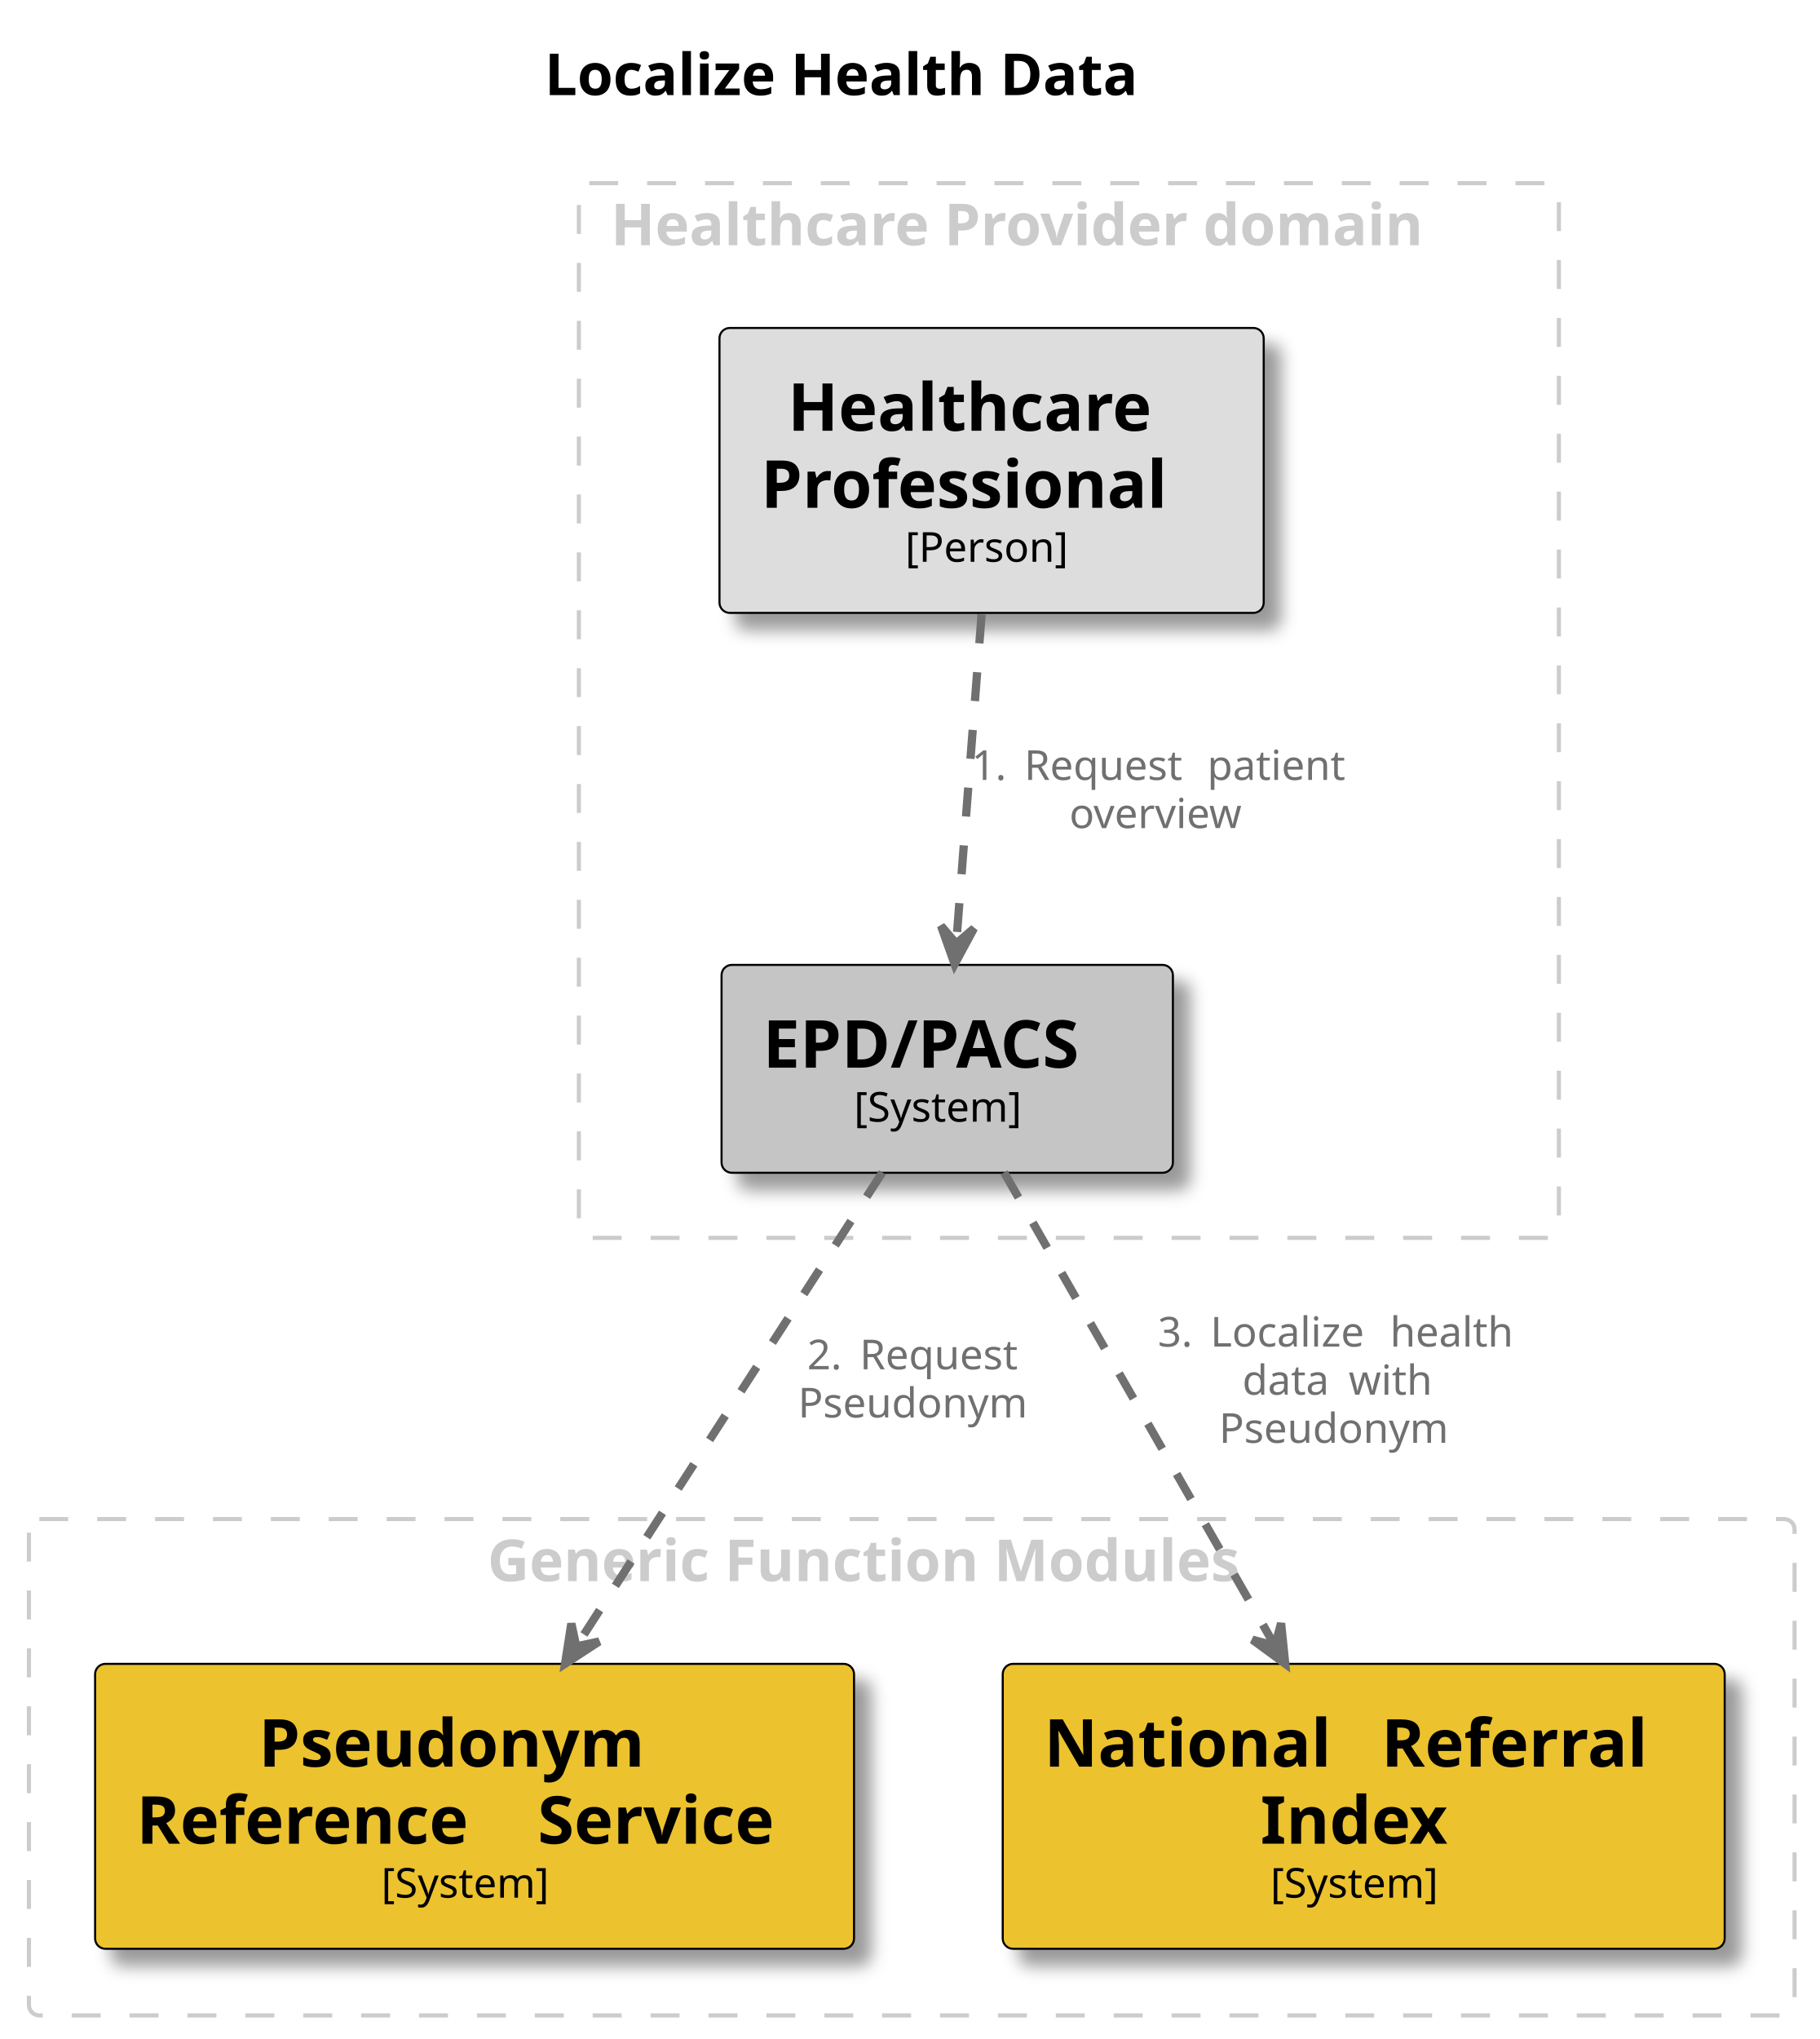
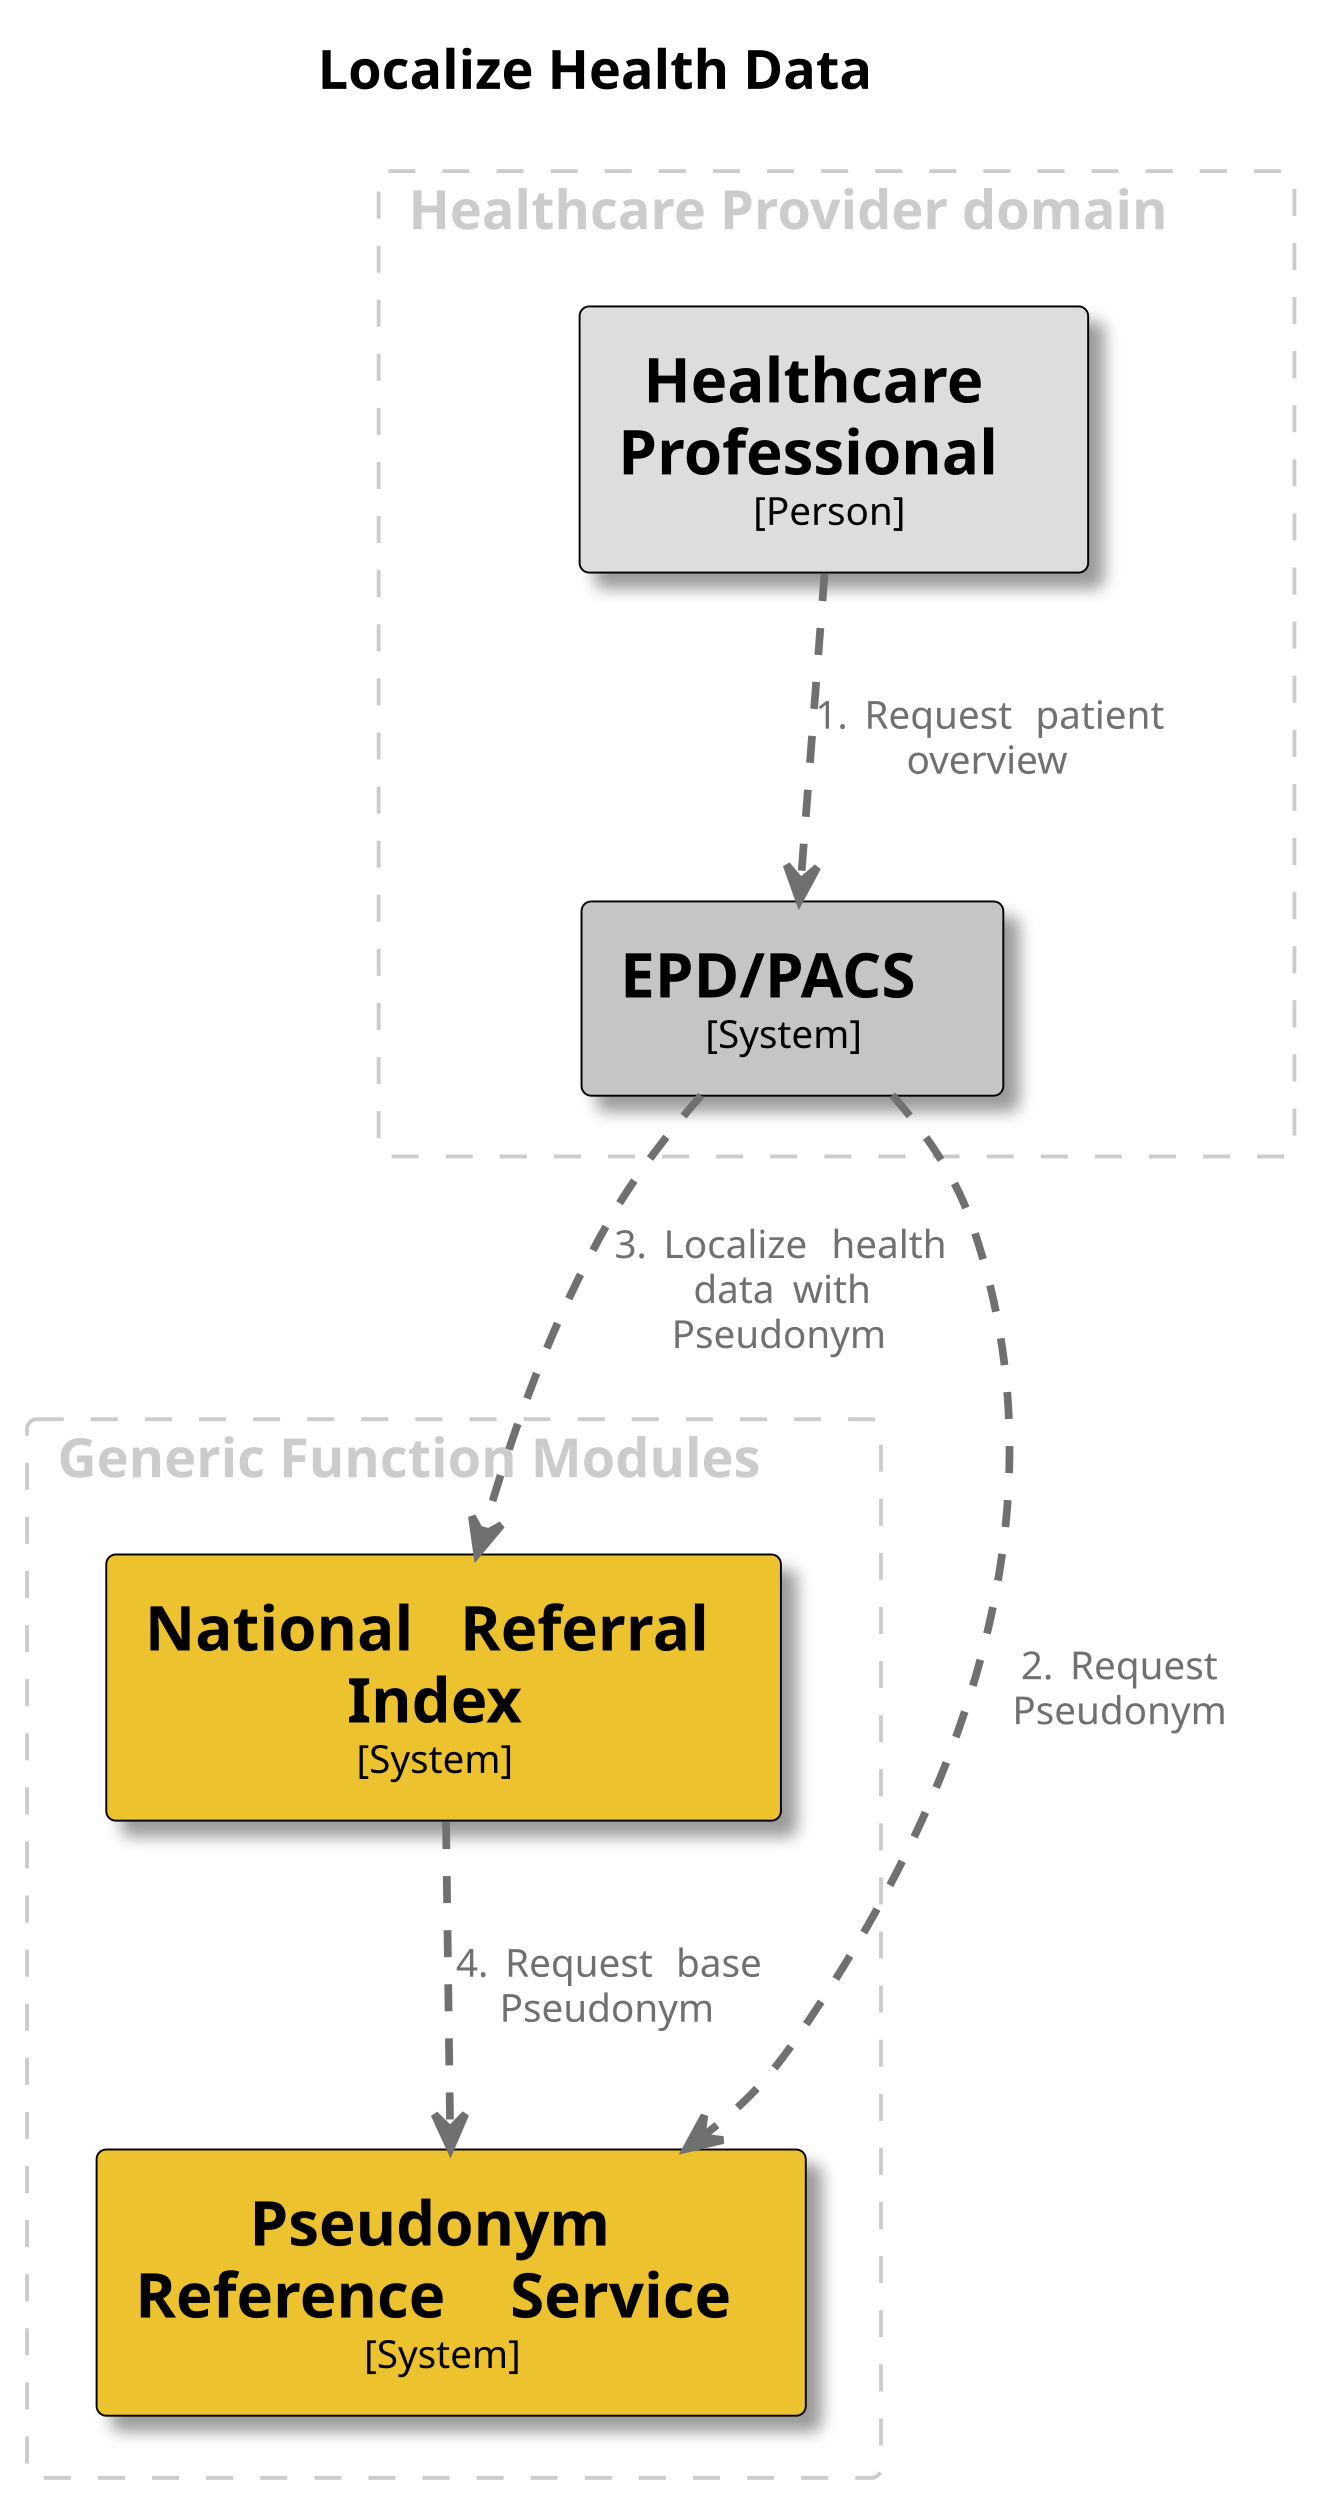
- <svg xmlns="http://www.w3.org/2000/svg" contentStyleType="text/css" height="493px" preserveAspectRatio="none" style="width:440px;height:493px;background:#FFFFFF;" version="1.1" viewBox="0 0 440 493" width="440px" zoomAndPan="magnify">
+ <svg xmlns="http://www.w3.org/2000/svg" contentStyleType="text/css" height="647px" preserveAspectRatio="none" style="width:341px;height:647px;background:#FFFFFF;" version="1.1" viewBox="0 0 341 647" width="341px" zoomAndPan="magnify">
  <defs>
-     <filter height="300%" id="fr6486y7w1udr" width="300%" x="-1" y="-1">
+     <filter height="300%" id="fmow0vqyk3uug" width="300%" x="-1" y="-1">
      <feGaussianBlur result="blurOut" stdDeviation="2.0" />
      <feColorMatrix in="blurOut" result="blurOut2" type="matrix" values="0 0 0 0 0 0 0 0 0 0 0 0 0 0 0 0 0 0 .4 0" />
      <feOffset dx="4.0" dy="4.0" in="blurOut2" result="blurOut3" />
      <feBlend in="SourceGraphic" in2="blurOut3" mode="normal" />
    </filter>
  </defs>
  <g>
-     <text fill="#000000" font-family="sans-serif" font-size="14" font-weight="bold" lengthAdjust="spacing" textLength="162.6" x="131.7" y="22.995">Localize Health Data</text>
+     <text fill="#000000" font-family="sans-serif" font-size="14" font-weight="bold" lengthAdjust="spacing" textLength="162.6" x="82.2" y="22.995">Localize Health Data</text>
    <g id="cluster_group1">
-       <rect fill="none" height="120" rx="2.5" ry="2.5" style="stroke:#CCCCCC;stroke-width:1.0;stroke-dasharray:7.0,7.0;" width="427" x="7" y="367.297" />
-       <text fill="#CCCCCC" font-family="sans-serif" font-size="14" font-weight="bold" lengthAdjust="spacing" textLength="205.235" x="117.882" y="382.292">Generic Function Modules</text>
+       <rect fill="none" height="274" rx="2.5" ry="2.5" style="stroke:#CCCCCC;stroke-width:1.0;stroke-dasharray:7.0,7.0;" width="221" x="7" y="367.297" />
+       <text fill="#CCCCCC" font-family="sans-serif" font-size="14" font-weight="bold" lengthAdjust="spacing" textLength="205.235" x="14.882" y="382.292">Generic Function Modules</text>
    </g>
    <g id="cluster_group2">
-       <rect fill="none" height="255" rx="2.5" ry="2.5" style="stroke:#CCCCCC;stroke-width:1.0;stroke-dasharray:7.0,7.0;" width="237" x="140" y="44.297" />
-       <text fill="#CCCCCC" font-family="sans-serif" font-size="14" font-weight="bold" lengthAdjust="spacing" textLength="221.58" x="147.71" y="59.292">Healthcare Provider domain</text>
+       <rect fill="none" height="255" rx="2.5" ry="2.5" style="stroke:#CCCCCC;stroke-width:1.0;stroke-dasharray:7.0,7.0;" width="237" x="98" y="44.297" />
+       <text fill="#CCCCCC" font-family="sans-serif" font-size="14" font-weight="bold" lengthAdjust="spacing" textLength="221.58" x="105.71" y="59.292">Healthcare Provider domain</text>
    </g>
    <g id="elem_PseudonymReferenceService">
-       <rect fill="#ECC22E" filter="url(#fr6486y7w1udr)" height="68.891" rx="2.5" ry="2.5" style="stroke:#000000;stroke-width:0.5;" width="183.539" x="23" y="402.297" />
-       <text fill="#000000" font-family="sans-serif" font-size="16" font-weight="bold" lengthAdjust="spacing" textLength="104.43" x="62.555" y="427.148">Pseudonym</text>
-       <text fill="#000000" font-family="sans-serif" font-size="16" font-weight="bold" lengthAdjust="spacing" textLength="91.453" x="33" y="445.773">Reference</text>
-       <text fill="#000000" font-family="sans-serif" font-size="16" font-weight="bold" lengthAdjust="spacing" textLength="5.57" x="124.453" y="445.773"> </text>
-       <text fill="#000000" font-family="sans-serif" font-size="16" font-weight="bold" lengthAdjust="spacing" textLength="66.516" x="130.023" y="445.773">Service</text>
-       <text fill="#000000" font-family="sans-serif" font-size="10" lengthAdjust="spacing" textLength="45.093" x="92.223" y="458.829">[System]</text>
+       <rect fill="#ECC22E" filter="url(#fmow0vqyk3uug)" height="68.891" rx="2.5" ry="2.5" style="stroke:#000000;stroke-width:0.5;" width="183.539" x="25" y="556.297" />
+       <text fill="#000000" font-family="sans-serif" font-size="16" font-weight="bold" lengthAdjust="spacing" textLength="104.43" x="64.555" y="581.148">Pseudonym</text>
+       <text fill="#000000" font-family="sans-serif" font-size="16" font-weight="bold" lengthAdjust="spacing" textLength="91.453" x="35" y="599.773">Reference</text>
+       <text fill="#000000" font-family="sans-serif" font-size="16" font-weight="bold" lengthAdjust="spacing" textLength="5.57" x="126.453" y="599.773"> </text>
+       <text fill="#000000" font-family="sans-serif" font-size="16" font-weight="bold" lengthAdjust="spacing" textLength="66.516" x="132.023" y="599.773">Service</text>
+       <text fill="#000000" font-family="sans-serif" font-size="10" lengthAdjust="spacing" textLength="45.093" x="94.223" y="612.829">[System]</text>
    </g>
    <g id="elem_NationalReferralIndex">
-       <rect fill="#ECC22E" filter="url(#fr6486y7w1udr)" height="68.891" rx="2.5" ry="2.5" style="stroke:#000000;stroke-width:0.5;" width="174.602" x="242.5" y="402.297" />
-       <text fill="#000000" font-family="sans-serif" font-size="16" font-weight="bold" lengthAdjust="spacing" textLength="75.984" x="252.5" y="427.148">National</text>
-       <text fill="#000000" font-family="sans-serif" font-size="16" font-weight="bold" lengthAdjust="spacing" textLength="5.57" x="328.484" y="427.148"> </text>
-       <text fill="#000000" font-family="sans-serif" font-size="16" font-weight="bold" lengthAdjust="spacing" textLength="73.047" x="334.055" y="427.148">Referral</text>
-       <text fill="#000000" font-family="sans-serif" font-size="16" font-weight="bold" lengthAdjust="spacing" textLength="49.969" x="304.816" y="445.773">Index</text>
-       <text fill="#000000" font-family="sans-serif" font-size="10" lengthAdjust="spacing" textLength="45.093" x="307.254" y="458.829">[System]</text>
+       <rect fill="#ECC22E" filter="url(#fmow0vqyk3uug)" height="68.891" rx="2.5" ry="2.5" style="stroke:#000000;stroke-width:0.5;" width="174.602" x="27.5" y="402.297" />
+       <text fill="#000000" font-family="sans-serif" font-size="16" font-weight="bold" lengthAdjust="spacing" textLength="75.984" x="37.5" y="427.148">National</text>
+       <text fill="#000000" font-family="sans-serif" font-size="16" font-weight="bold" lengthAdjust="spacing" textLength="5.57" x="113.484" y="427.148"> </text>
+       <text fill="#000000" font-family="sans-serif" font-size="16" font-weight="bold" lengthAdjust="spacing" textLength="73.047" x="119.055" y="427.148">Referral</text>
+       <text fill="#000000" font-family="sans-serif" font-size="16" font-weight="bold" lengthAdjust="spacing" textLength="49.969" x="89.816" y="445.773">Index</text>
+       <text fill="#000000" font-family="sans-serif" font-size="10" lengthAdjust="spacing" textLength="45.093" x="92.254" y="458.829">[System]</text>
    </g>
    <g id="elem_HealthcareProfessional">
-       <rect fill="#DDDDDD" filter="url(#fr6486y7w1udr)" height="68.891" rx="2.5" ry="2.5" style="stroke:#000000;stroke-width:0.5;" width="131.617" x="174" y="79.297" />
-       <text fill="#000000" font-family="sans-serif" font-size="16" font-weight="bold" lengthAdjust="spacing" textLength="98.586" x="190.516" y="104.148">Healthcare</text>
-       <text fill="#000000" font-family="sans-serif" font-size="16" font-weight="bold" lengthAdjust="spacing" textLength="111.617" x="184" y="122.773">Professional</text>
-       <text fill="#000000" font-family="sans-serif" font-size="10" lengthAdjust="spacing" textLength="41.763" x="218.927" y="135.829">[Person]</text>
+       <rect fill="#DDDDDD" filter="url(#fmow0vqyk3uug)" height="68.891" rx="2.5" ry="2.5" style="stroke:#000000;stroke-width:0.5;" width="131.617" x="150" y="79.297" />
+       <text fill="#000000" font-family="sans-serif" font-size="16" font-weight="bold" lengthAdjust="spacing" textLength="98.586" x="166.516" y="104.148">Healthcare</text>
+       <text fill="#000000" font-family="sans-serif" font-size="16" font-weight="bold" lengthAdjust="spacing" textLength="111.617" x="160" y="122.773">Professional</text>
+       <text fill="#000000" font-family="sans-serif" font-size="10" lengthAdjust="spacing" textLength="41.763" x="194.927" y="135.829">[Person]</text>
    </g>
    <g id="elem_EPDPACS">
-       <rect fill="#C5C5C5" filter="url(#fr6486y7w1udr)" height="50.266" rx="2.5" ry="2.5" style="stroke:#000000;stroke-width:0.5;" width="109.156" x="174.5" y="233.297" />
-       <text fill="#000000" font-family="sans-serif" font-size="16" font-weight="bold" lengthAdjust="spacing" textLength="89.156" x="184.5" y="258.148">EPD/PACS</text>
-       <text fill="#000000" font-family="sans-serif" font-size="10" lengthAdjust="spacing" textLength="45.093" x="206.532" y="271.204">[System]</text>
+       <rect fill="#C5C5C5" filter="url(#fmow0vqyk3uug)" height="50.266" rx="2.5" ry="2.5" style="stroke:#000000;stroke-width:0.5;" width="109.156" x="150.5" y="233.297" />
+       <text fill="#000000" font-family="sans-serif" font-size="16" font-weight="bold" lengthAdjust="spacing" textLength="89.156" x="160.5" y="258.148">EPD/PACS</text>
+       <text fill="#000000" font-family="sans-serif" font-size="10" lengthAdjust="spacing" textLength="45.093" x="182.532" y="271.204">[System]</text>
    </g>
    <g id="link_HealthcareProfessional_EPDPACS">
-       <path d="M237.39,148.567 C235.39,174.577 233.121,203.915 231.331,227.145 " fill="none" id="HealthcareProfessional-to-EPDPACS" style="stroke:#707070;stroke-width:2.0;stroke-dasharray:7.0,7.0;" />
-       <polygon fill="#707070" points="230.87,233.127,235.55,224.461,231.254,228.142,227.573,223.846,230.87,233.127" style="stroke:#707070;stroke-width:2.0;" />
-       <text fill="#707070" font-family="sans-serif" font-size="10" lengthAdjust="spacing" textLength="9.541" x="235" y="188.579">1.</text>
-       <text fill="#707070" font-family="sans-serif" font-size="10" lengthAdjust="spacing" textLength="3.179" x="244.541" y="188.579"> </text>
-       <text fill="#707070" font-family="sans-serif" font-size="10" lengthAdjust="spacing" textLength="41.069" x="247.72" y="188.579">Request</text>
-       <text fill="#707070" font-family="sans-serif" font-size="10" lengthAdjust="spacing" textLength="3.179" x="288.789" y="188.579"> </text>
-       <text fill="#707070" font-family="sans-serif" font-size="10" lengthAdjust="spacing" textLength="35.586" x="291.968" y="188.579">patient</text>
-       <text fill="#707070" font-family="sans-serif" font-size="10" lengthAdjust="spacing" textLength="45.327" x="258.613" y="200.22">overview</text>
+       <path d="M213.39,148.567 C211.39,174.577 209.121,203.915 207.331,227.145 " fill="none" id="HealthcareProfessional-to-EPDPACS" style="stroke:#707070;stroke-width:2.0;stroke-dasharray:7.0,7.0;" />
+       <polygon fill="#707070" points="206.87,233.127,211.55,224.461,207.254,228.142,203.573,223.846,206.87,233.127" style="stroke:#707070;stroke-width:2.0;" />
+       <text fill="#707070" font-family="sans-serif" font-size="10" lengthAdjust="spacing" textLength="9.541" x="211" y="188.579">1.</text>
+       <text fill="#707070" font-family="sans-serif" font-size="10" lengthAdjust="spacing" textLength="3.179" x="220.541" y="188.579"> </text>
+       <text fill="#707070" font-family="sans-serif" font-size="10" lengthAdjust="spacing" textLength="41.069" x="223.72" y="188.579">Request</text>
+       <text fill="#707070" font-family="sans-serif" font-size="10" lengthAdjust="spacing" textLength="3.179" x="264.789" y="188.579"> </text>
+       <text fill="#707070" font-family="sans-serif" font-size="10" lengthAdjust="spacing" textLength="35.586" x="267.968" y="188.579">patient</text>
+       <text fill="#707070" font-family="sans-serif" font-size="10" lengthAdjust="spacing" textLength="45.327" x="234.613" y="200.22">overview</text>
    </g>
    <g id="link_EPDPACS_PseudonymReferenceService">
-       <path d="M213.39,283.467 C193.51,314.247 162.316,362.547 139.906,397.237 " fill="none" id="EPDPACS-to-PseudonymReferenceService" style="stroke:#707070;stroke-width:2.0;stroke-dasharray:7.0,7.0;" />
-       <polygon fill="#707070" points="136.65,402.277,144.893,396.888,139.363,398.077,138.174,392.547,136.65,402.277" style="stroke:#707070;stroke-width:2.0;" />
-       <text fill="#707070" font-family="sans-serif" font-size="10" lengthAdjust="spacing" textLength="9.541" x="195.202" y="331.079">2.</text>
-       <text fill="#707070" font-family="sans-serif" font-size="10" lengthAdjust="spacing" textLength="3.179" x="204.743" y="331.079"> </text>
-       <text fill="#707070" font-family="sans-serif" font-size="10" lengthAdjust="spacing" textLength="41.069" x="207.922" y="331.079">Request</text>
-       <text fill="#707070" font-family="sans-serif" font-size="10" lengthAdjust="spacing" textLength="58.193" x="193" y="342.72">Pseudonym</text>
+       <path d="M230.94,283.417 C238.97,292.537 246.8,303.567 251,315.297 C273.76,378.867 258.52,451.197 207,526.297 C199.21,537.647 193.444,543.989 182.344,552.489 " fill="none" id="EPDPACS-to-PseudonymReferenceService" style="stroke:#707070;stroke-width:2.0;stroke-dasharray:7.0,7.0;" />
+       <polygon fill="#707070" points="177.58,556.137,187.157,553.841,181.55,553.097,182.294,547.489,177.58,556.137" style="stroke:#707070;stroke-width:2.0;" />
+       <text fill="#707070" font-family="sans-serif" font-size="10" lengthAdjust="spacing" textLength="9.541" x="264.202" y="434.579">2.</text>
+       <text fill="#707070" font-family="sans-serif" font-size="10" lengthAdjust="spacing" textLength="3.179" x="273.743" y="434.579"> </text>
+       <text fill="#707070" font-family="sans-serif" font-size="10" lengthAdjust="spacing" textLength="41.069" x="276.922" y="434.579">Request</text>
+       <text fill="#707070" font-family="sans-serif" font-size="10" lengthAdjust="spacing" textLength="58.193" x="262" y="446.22">Pseudonym</text>
    </g>
    <g id="link_EPDPACS_NationalReferralIndex">
-       <path d="M242.83,283.467 C260.44,314.247 287.99,362.379 307.84,397.069 " fill="none" id="EPDPACS-to-NationalReferralIndex" style="stroke:#707070;stroke-width:2.0;stroke-dasharray:7.0,7.0;" />
-       <polygon fill="#707070" points="310.82,402.277,309.822,392.479,308.337,397.937,302.878,396.452,310.82,402.277" style="stroke:#707070;stroke-width:2.0;" />
-       <text fill="#707070" font-family="sans-serif" font-size="10" lengthAdjust="spacing" textLength="9.541" x="280" y="325.579">3.</text>
-       <text fill="#707070" font-family="sans-serif" font-size="10" lengthAdjust="spacing" textLength="3.179" x="289.541" y="325.579"> </text>
-       <text fill="#707070" font-family="sans-serif" font-size="10" lengthAdjust="spacing" textLength="40.273" x="292.72" y="325.579">Localize</text>
-       <text fill="#707070" font-family="sans-serif" font-size="10" lengthAdjust="spacing" textLength="3.179" x="332.993" y="325.579"> </text>
-       <text fill="#707070" font-family="sans-serif" font-size="10" lengthAdjust="spacing" textLength="31.655" x="336.172" y="325.579">health</text>
-       <text fill="#707070" font-family="sans-serif" font-size="10" lengthAdjust="spacing" textLength="22.524" x="300.454" y="337.22">data</text>
-       <text fill="#707070" font-family="sans-serif" font-size="10" lengthAdjust="spacing" textLength="3.179" x="322.978" y="337.22"> </text>
-       <text fill="#707070" font-family="sans-serif" font-size="10" lengthAdjust="spacing" textLength="21.216" x="326.157" y="337.22">with</text>
-       <text fill="#707070" font-family="sans-serif" font-size="10" lengthAdjust="spacing" textLength="58.193" x="294.817" y="348.86">Pseudonym</text>
+       <path d="M181.43,283.517 C173.21,292.897 164.44,304.067 158,315.297 C142.2,342.857 132.29,371.458 125.15,396.428 " fill="none" id="EPDPACS-to-NationalReferralIndex" style="stroke:#707070;stroke-width:2.0;stroke-dasharray:7.0,7.0;" />
+       <polygon fill="#707070" points="123.5,402.197,129.82,394.643,124.875,397.389,122.129,392.444,123.5,402.197" style="stroke:#707070;stroke-width:2.0;" />
+       <text fill="#707070" font-family="sans-serif" font-size="10" lengthAdjust="spacing" textLength="9.541" x="159" y="325.579">3.</text>
+       <text fill="#707070" font-family="sans-serif" font-size="10" lengthAdjust="spacing" textLength="3.179" x="168.541" y="325.579"> </text>
+       <text fill="#707070" font-family="sans-serif" font-size="10" lengthAdjust="spacing" textLength="40.273" x="171.72" y="325.579">Localize</text>
+       <text fill="#707070" font-family="sans-serif" font-size="10" lengthAdjust="spacing" textLength="3.179" x="211.993" y="325.579"> </text>
+       <text fill="#707070" font-family="sans-serif" font-size="10" lengthAdjust="spacing" textLength="31.655" x="215.172" y="325.579">health</text>
+       <text fill="#707070" font-family="sans-serif" font-size="10" lengthAdjust="spacing" textLength="22.524" x="179.454" y="337.22">data</text>
+       <text fill="#707070" font-family="sans-serif" font-size="10" lengthAdjust="spacing" textLength="3.179" x="201.978" y="337.22"> </text>
+       <text fill="#707070" font-family="sans-serif" font-size="10" lengthAdjust="spacing" textLength="21.216" x="205.157" y="337.22">with</text>
+       <text fill="#707070" font-family="sans-serif" font-size="10" lengthAdjust="spacing" textLength="58.193" x="173.817" y="348.86">Pseudonym</text>
+     </g>
+     <g id="link_NationalReferralIndex_PseudonymReferenceService">
+       <path d="M115.44,471.527 C115.78,496.717 116.151,524.987 116.481,550.157 " fill="none" id="NationalReferralIndex-to-PseudonymReferenceService" style="stroke:#707070;stroke-width:2.0;stroke-dasharray:7.0,7.0;" />
+       <polygon fill="#707070" points="116.56,556.157,120.442,547.105,116.495,551.157,112.442,547.21,116.56,556.157" style="stroke:#707070;stroke-width:2.0;" />
+       <text fill="#707070" font-family="sans-serif" font-size="10" lengthAdjust="spacing" textLength="9.541" x="118" y="511.579">4.</text>
+       <text fill="#707070" font-family="sans-serif" font-size="10" lengthAdjust="spacing" textLength="3.179" x="127.541" y="511.579"> </text>
+       <text fill="#707070" font-family="sans-serif" font-size="10" lengthAdjust="spacing" textLength="41.069" x="130.72" y="511.579">Request</text>
+       <text fill="#707070" font-family="sans-serif" font-size="10" lengthAdjust="spacing" textLength="3.179" x="171.789" y="511.579"> </text>
+       <text fill="#707070" font-family="sans-serif" font-size="10" lengthAdjust="spacing" textLength="23.838" x="174.968" y="511.579">base</text>
+       <text fill="#707070" font-family="sans-serif" font-size="10" lengthAdjust="spacing" textLength="58.193" x="129.306" y="523.22">Pseudonym</text>
    </g>
  </g>
</svg>
